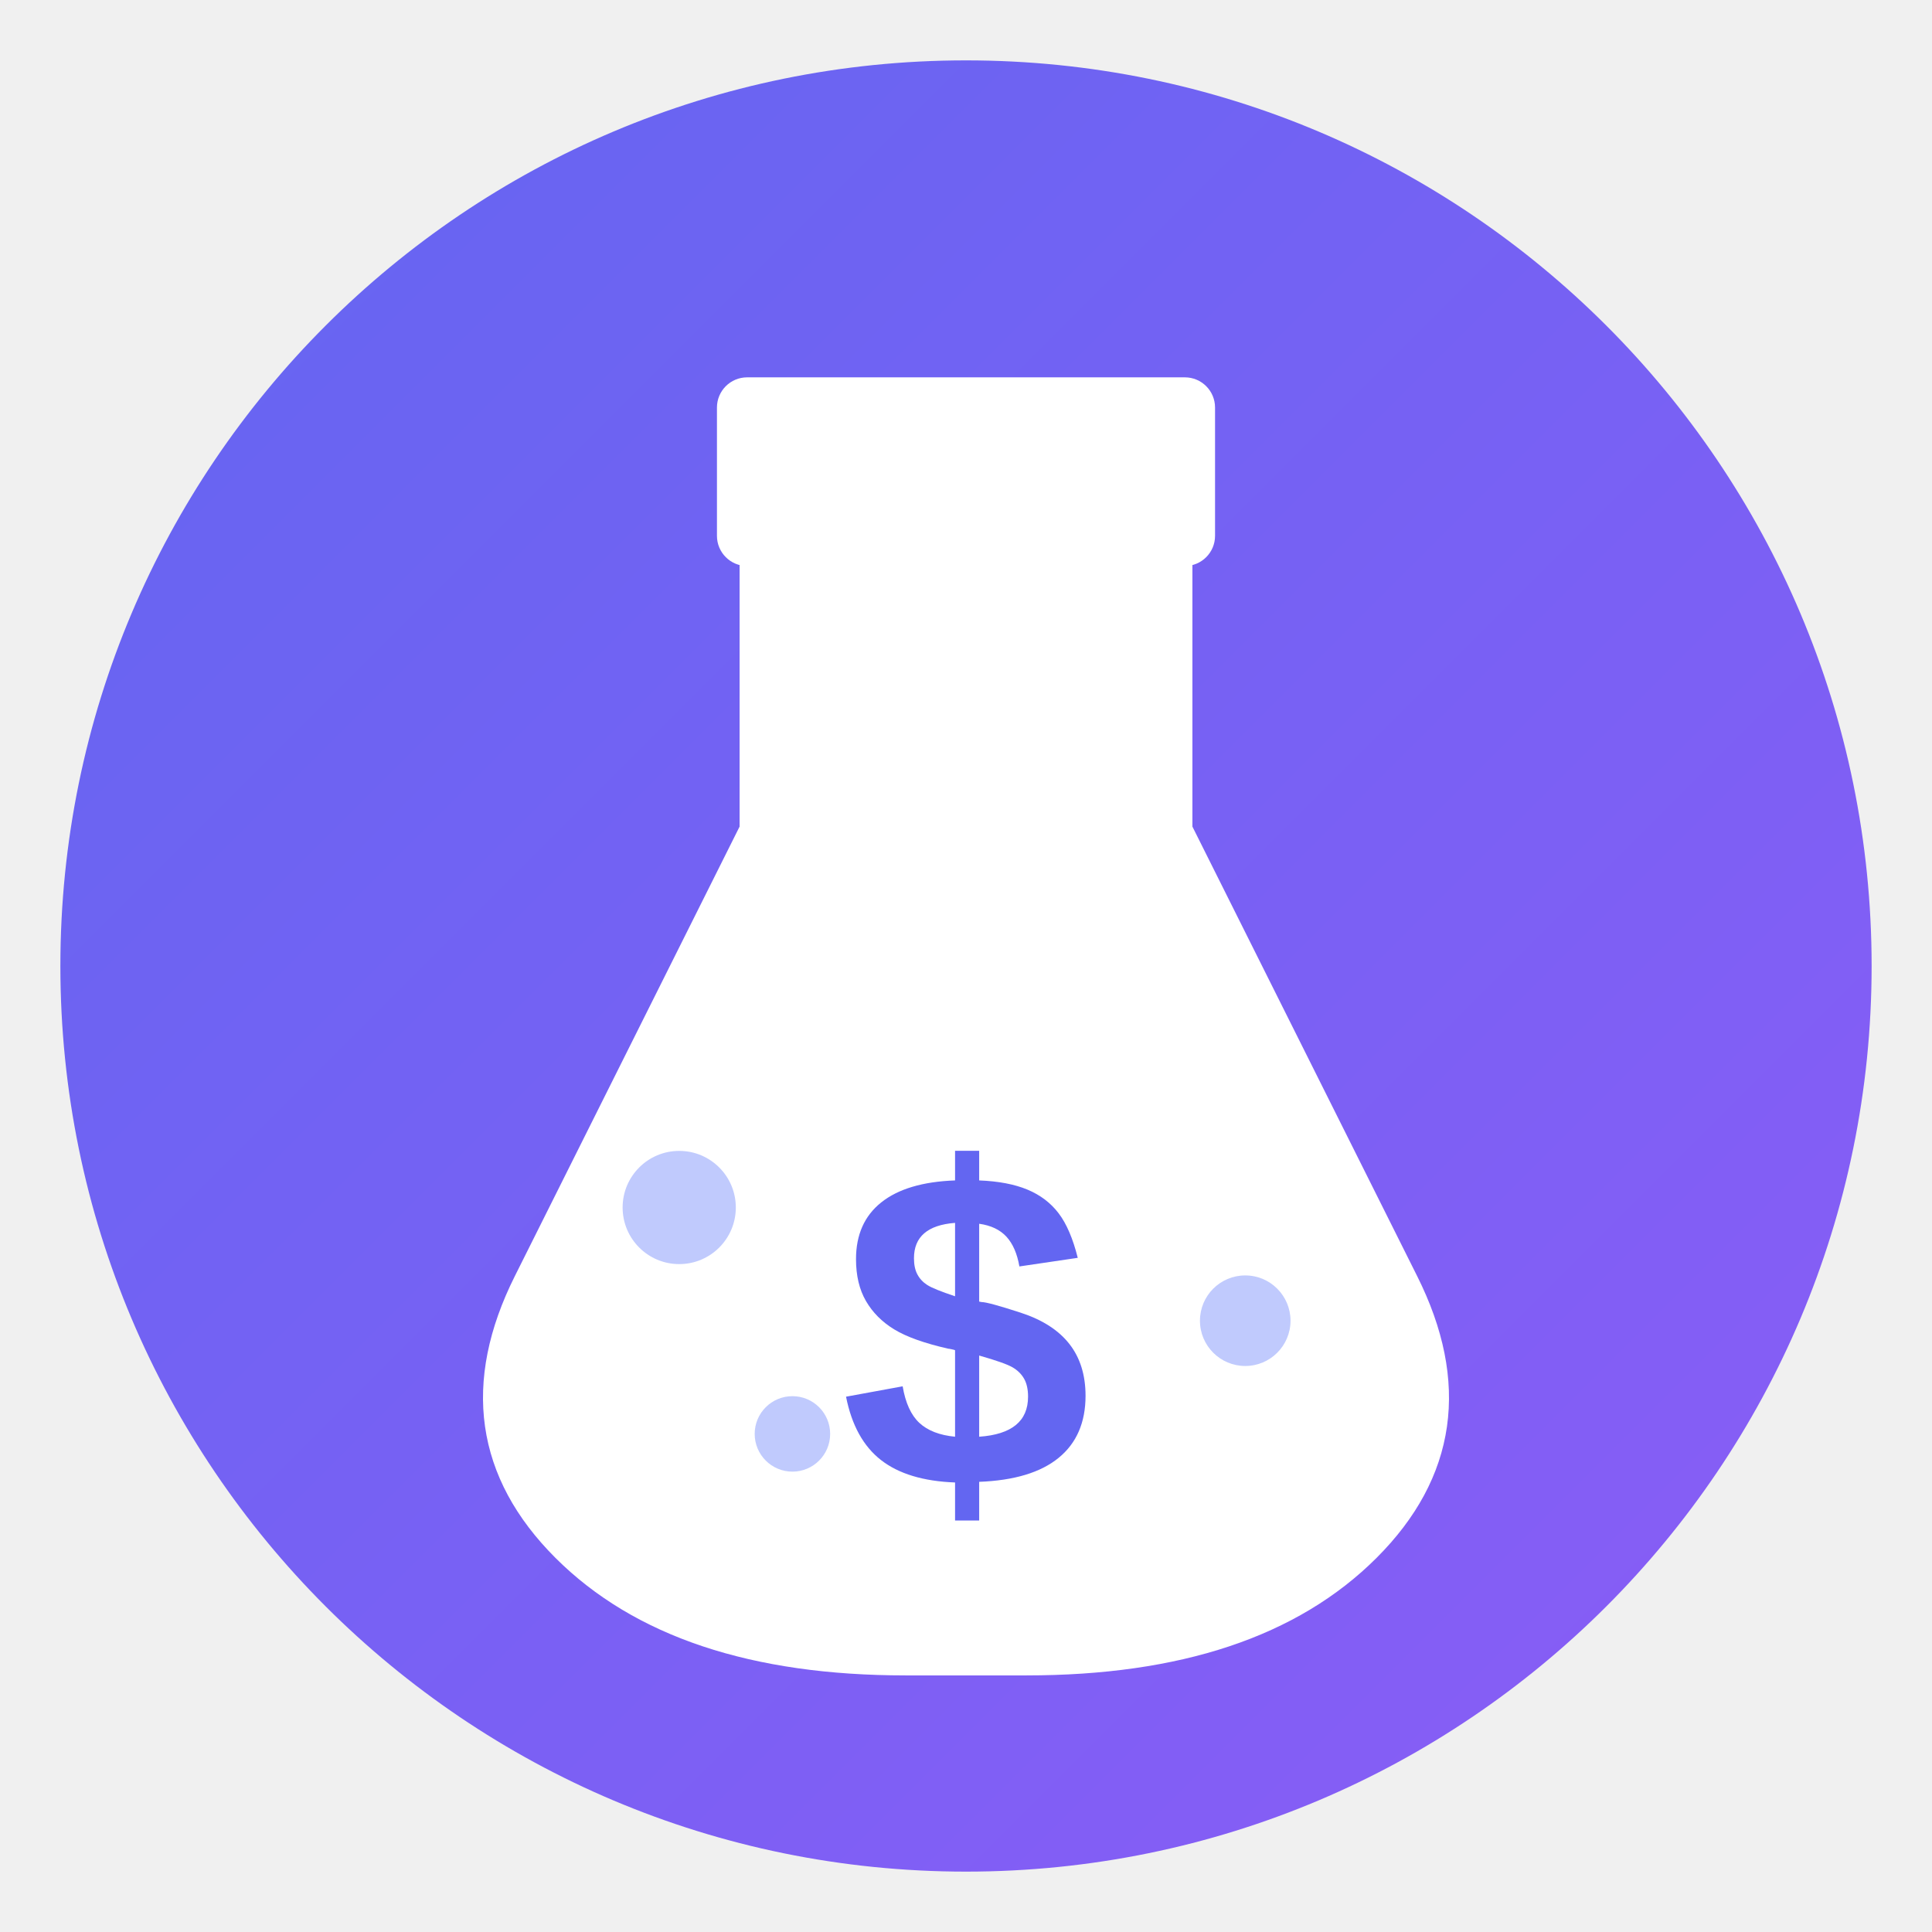
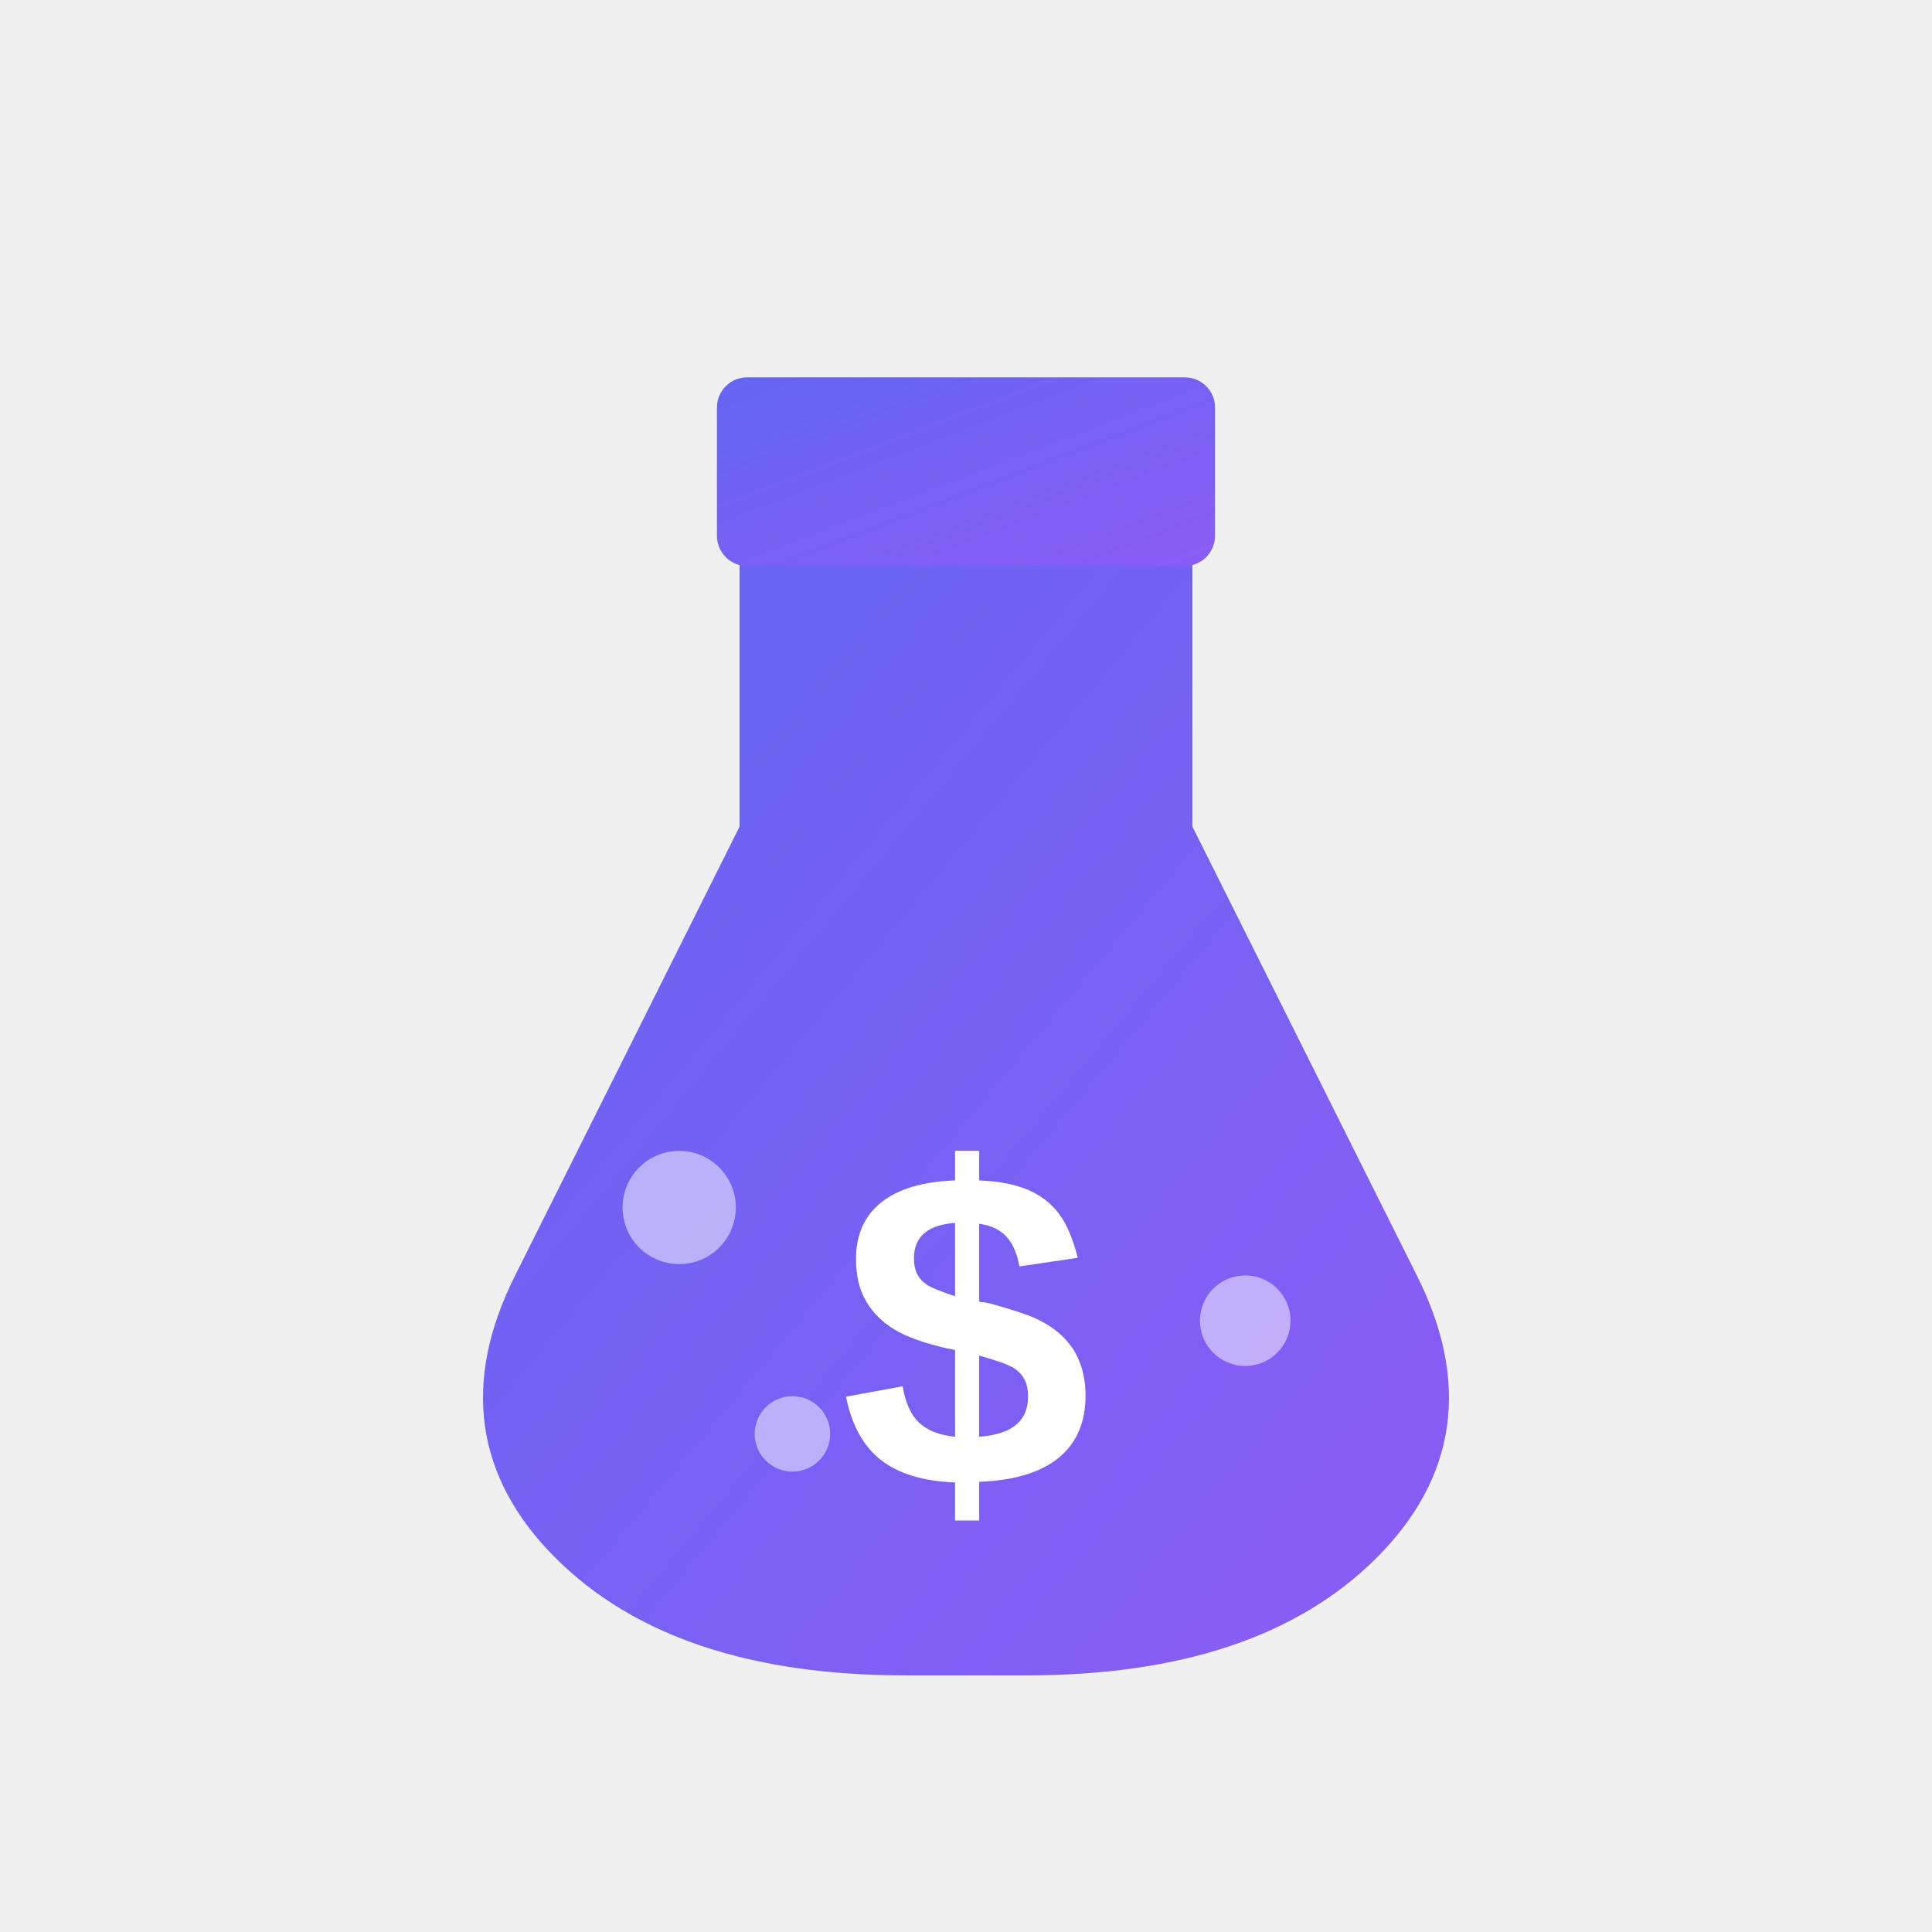
<svg xmlns="http://www.w3.org/2000/svg" viewBox="0 0 512 512">
  <defs>
    <linearGradient id="grad" x1="0%" y1="0%" x2="100%" y2="100%">
      <stop offset="0%" style="stop-color:#6366f1" />
      <stop offset="100%" style="stop-color:#8b5cf6" />
    </linearGradient>
  </defs>
-   <circle cx="256" cy="256" r="240" fill="url(#grad)" />
-   <path d="M200 140 L200 220 L140 340 Q120 380 150 410 Q180 440 240 440 L272 440 Q332 440 362 410 Q392 380 372 340 L312 220 L312 140" fill="white" stroke="white" stroke-width="8" stroke-linejoin="round" />
-   <rect x="190" y="100" width="132" height="50" rx="8" fill="white" />
-   <text x="256" y="360" font-family="Arial, sans-serif" font-size="120" font-weight="bold" fill="#6366f1" text-anchor="middle" dominant-baseline="middle">$</text>
-   <circle cx="180" cy="320" r="15" fill="#a5b4fc" opacity="0.7" />
-   <circle cx="330" cy="350" r="12" fill="#a5b4fc" opacity="0.7" />
-   <circle cx="210" cy="380" r="10" fill="#a5b4fc" opacity="0.7" />
+   <path d="M200 140 L200 220 L140 340 Q120 380 150 410 Q180 440 240 440 L272 440 Q332 440 362 410 Q392 380 372 340 L312 220 L312 140" fill="url(#grad)" stroke="url(#grad)" stroke-width="8" stroke-linejoin="round" />
+   <rect x="190" y="100" width="132" height="50" rx="8" fill="url(#grad)" />
+   <text x="256" y="360" font-family="Arial, sans-serif" font-size="120" font-weight="bold" fill="white" text-anchor="middle" dominant-baseline="middle">$</text>
+   <circle cx="180" cy="320" r="15" fill="white" opacity="0.5" />
+   <circle cx="330" cy="350" r="12" fill="white" opacity="0.5" />
+   <circle cx="210" cy="380" r="10" fill="white" opacity="0.5" />
</svg>
